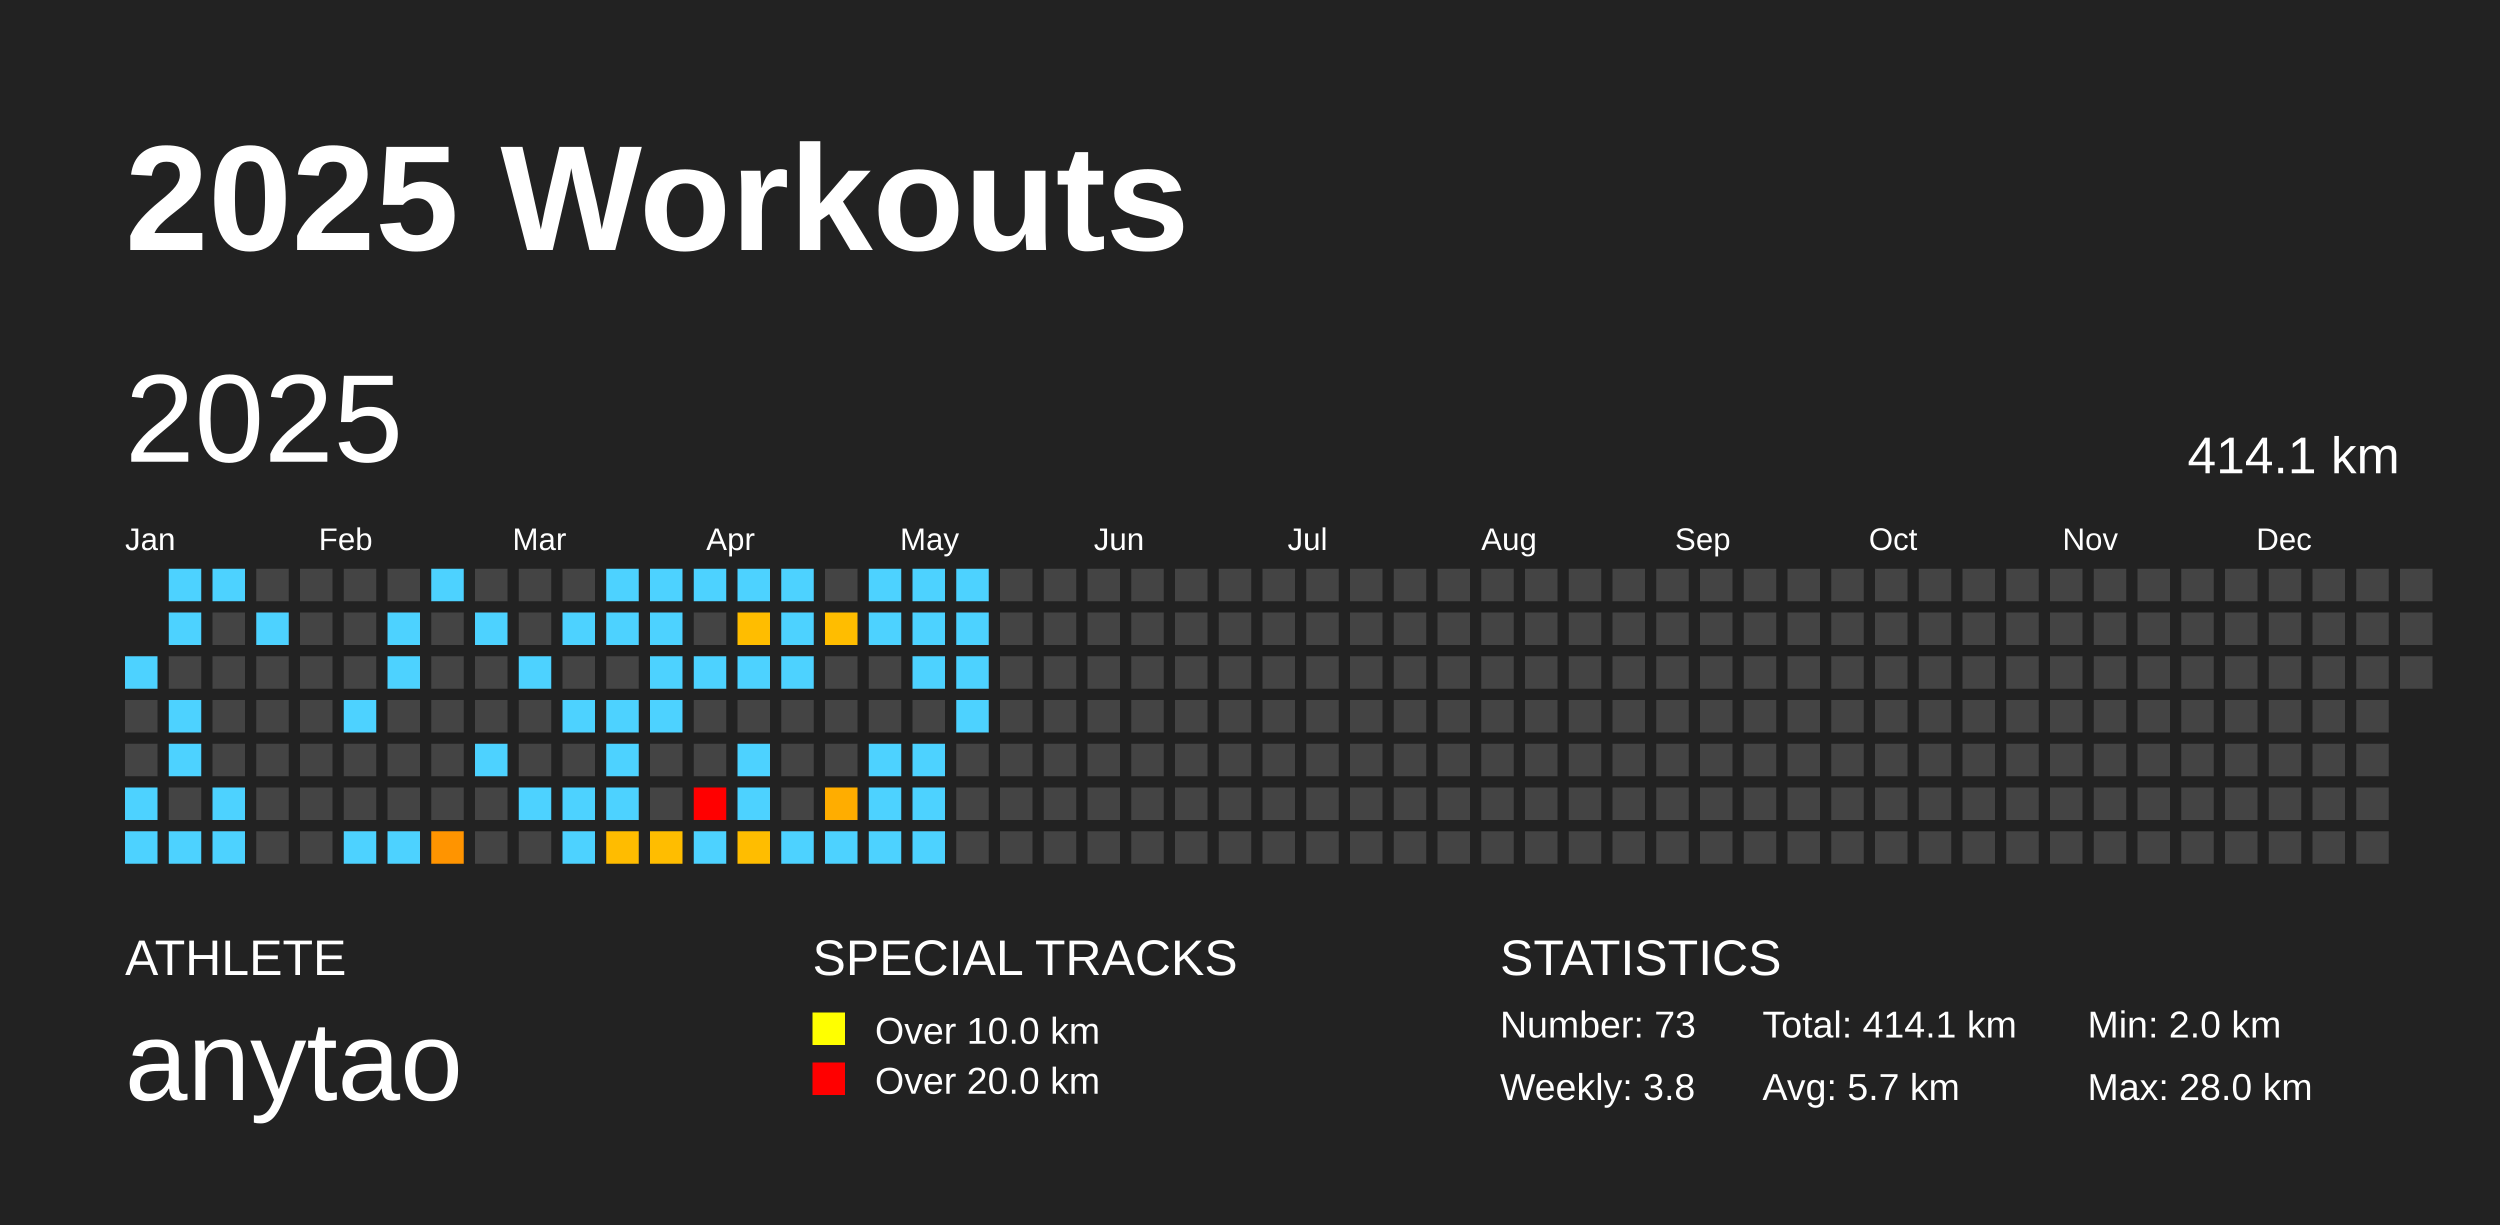
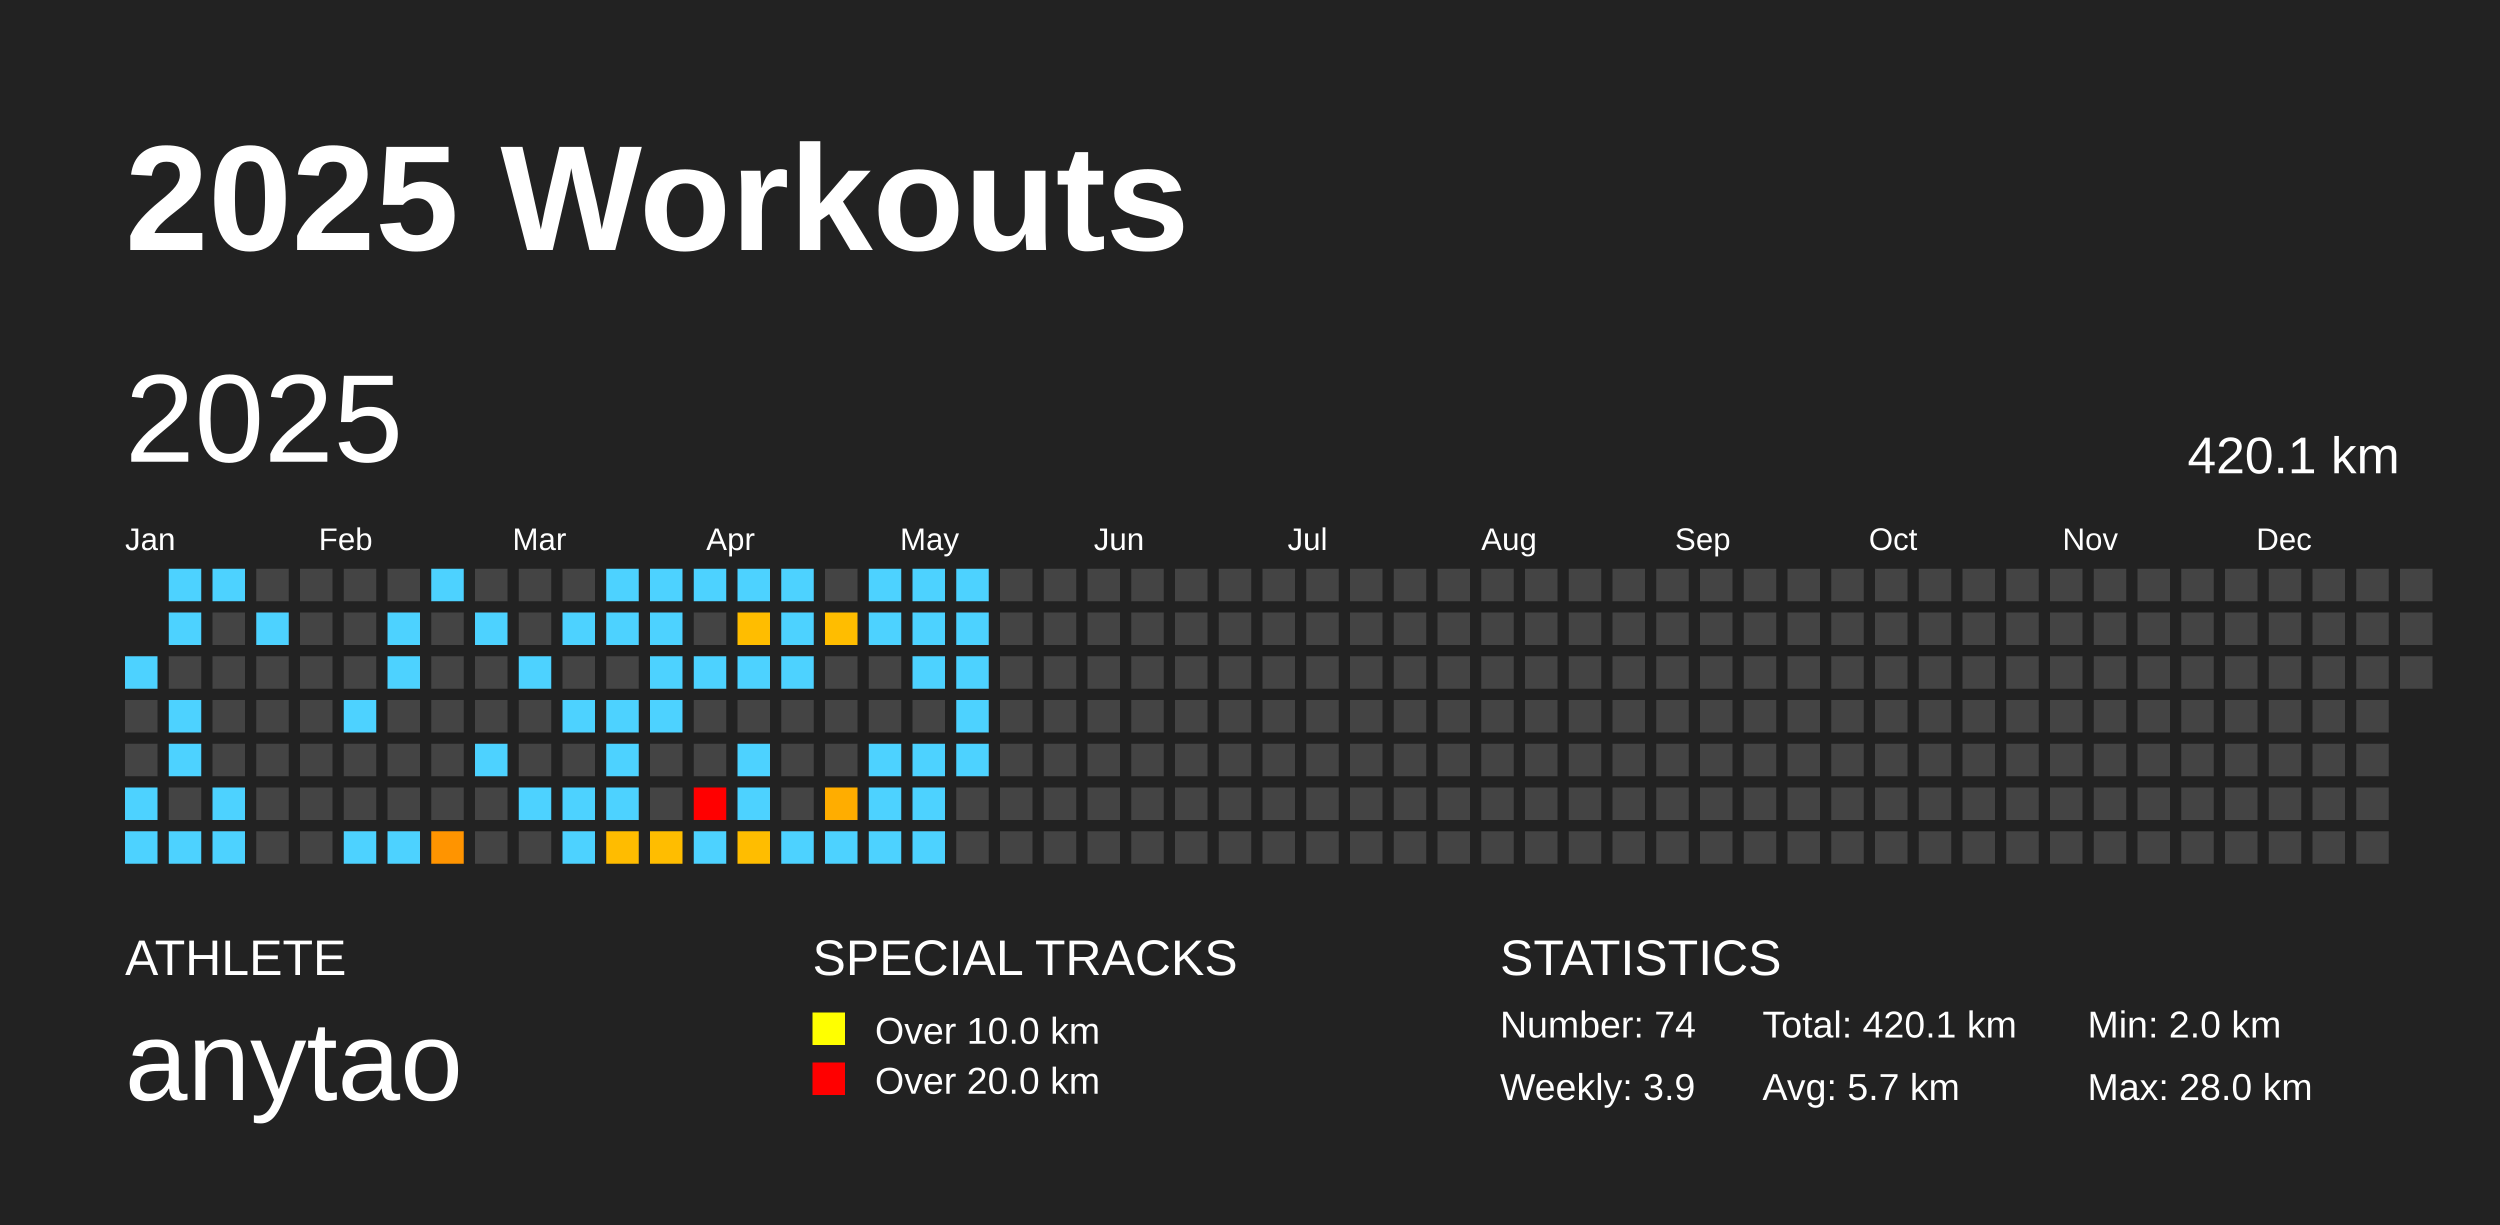
<svg xmlns="http://www.w3.org/2000/svg" baseProfile="full" height="98mm" version="1.1" viewBox="0,0,200,98" width="200mm">
  <defs />
  <rect fill="#222222" height="98" width="200" x="0" y="0" />
  <text fill="#FFFFFF" style="font-size:12px; font-family:Arial; font-weight:bold;" x="10" y="20">2025 Workouts</text>
  <text fill="#FFFFFF" style="font-size:4px; font-family:Arial" x="10" y="78">ATHLETE</text>
  <text fill="#FFFFFF" style="font-size:9px; font-family:Arial" x="10" y="88">anytao</text>
  <text fill="#FFFFFF" style="font-size:4px; font-family:Arial" x="65" y="78">SPECIAL TRACKS</text>
  <rect fill="yellow" height="2.6" width="2.6" x="65" y="81" />
  <text fill="#FFFFFF" style="font-size:3px; font-family:Arial" x="70" y="83.5">Over 10.0 km</text>
  <rect fill="red" height="2.6" width="2.6" x="65" y="85" />
  <text fill="#FFFFFF" style="font-size:3px; font-family:Arial" x="70" y="87.5">Over 20.0 km</text>
  <text fill="#FFFFFF" style="font-size:4px; font-family:Arial" x="120" y="78">STATISTICS</text>
-   <text fill="#FFFFFF" style="font-size:3px; font-family:Arial" x="120" y="83">Number: 73</text>
-   <text fill="#FFFFFF" style="font-size:3px; font-family:Arial" x="120" y="88">Weekly: 3.8</text>
-   <text fill="#FFFFFF" style="font-size:3px; font-family:Arial" x="141" y="83">Total: 414.1 km</text>
+   <text fill="#FFFFFF" style="font-size:3px; font-family:Arial" x="120" y="83">Number: 74</text>
+   <text fill="#FFFFFF" style="font-size:3px; font-family:Arial" x="120" y="88">Weekly: 3.9</text>
+   <text fill="#FFFFFF" style="font-size:3px; font-family:Arial" x="141" y="83">Total: 420.1 km</text>
  <text fill="#FFFFFF" style="font-size:3px; font-family:Arial" x="141" y="88">Avg: 5.7 km</text>
  <text fill="#FFFFFF" style="font-size:3px; font-family:Arial" x="167" y="83">Min: 2.0 km</text>
  <text fill="#FFFFFF" style="font-size:3px; font-family:Arial" x="167" y="88">Max: 28.0 km</text>
  <text dominant-baseline="hanging" fill="#FFFFFF" style="font-size:10.0px; font-family:Arial;" x="10" y="30">2025</text>
-   <text dominant-baseline="hanging" fill="#FFFFFF" style="font-size:4.125px; font-family:Arial;" x="175" y="35">414.1 km</text>
+   <text dominant-baseline="hanging" fill="#FFFFFF" style="font-size:4.125px; font-family:Arial;" x="175" y="35">420.1 km</text>
  <text fill="#FFFFFF" style="font-size:2.5px; font-family:Arial" x="10.0" y="44">Jan</text>
  <text fill="#FFFFFF" style="font-size:2.5px; font-family:Arial" x="25.5" y="44">Feb</text>
  <text fill="#FFFFFF" style="font-size:2.5px; font-family:Arial" x="41.0" y="44">Mar</text>
  <text fill="#FFFFFF" style="font-size:2.5px; font-family:Arial" x="56.5" y="44">Apr</text>
  <text fill="#FFFFFF" style="font-size:2.5px; font-family:Arial" x="72.0" y="44">May</text>
  <text fill="#FFFFFF" style="font-size:2.5px; font-family:Arial" x="87.5" y="44">Jun</text>
  <text fill="#FFFFFF" style="font-size:2.5px; font-family:Arial" x="103.0" y="44">Jul</text>
  <text fill="#FFFFFF" style="font-size:2.5px; font-family:Arial" x="118.5" y="44">Aug</text>
  <text fill="#FFFFFF" style="font-size:2.5px; font-family:Arial" x="134.0" y="44">Sep</text>
  <text fill="#FFFFFF" style="font-size:2.5px; font-family:Arial" x="149.5" y="44">Oct</text>
  <text fill="#FFFFFF" style="font-size:2.5px; font-family:Arial" x="165.0" y="44">Nov</text>
  <text fill="#FFFFFF" style="font-size:2.5px; font-family:Arial" x="180.5" y="44">Dec</text>
  <rect fill="#4dd2ff" height="2.6" width="2.6" x="10.0" y="52.5" />
  <rect fill="#444444" height="2.6" width="2.6" x="10.0" y="56.0" />
  <rect fill="#444444" height="2.6" width="2.6" x="10.0" y="59.5" />
  <rect fill="#4dd2ff" height="2.6" width="2.6" x="10.0" y="63.0" />
  <rect fill="#4dd2ff" height="2.6" width="2.6" x="10.0" y="66.5" />
  <rect fill="#4dd2ff" height="2.6" width="2.6" x="13.5" y="45.5" />
  <rect fill="#4dd2ff" height="2.6" width="2.6" x="13.5" y="49.0" />
  <rect fill="#444444" height="2.6" width="2.6" x="13.5" y="52.5" />
  <rect fill="#4dd2ff" height="2.6" width="2.6" x="13.5" y="56.0" />
  <rect fill="#4dd2ff" height="2.6" width="2.6" x="13.5" y="59.5" />
  <rect fill="#444444" height="2.6" width="2.6" x="13.5" y="63.0" />
  <rect fill="#4dd2ff" height="2.6" width="2.6" x="13.5" y="66.5" />
  <rect fill="#4dd2ff" height="2.6" width="2.6" x="17.0" y="45.5" />
  <rect fill="#444444" height="2.6" width="2.6" x="17.0" y="49.0" />
  <rect fill="#444444" height="2.6" width="2.6" x="17.0" y="52.5" />
  <rect fill="#444444" height="2.6" width="2.6" x="17.0" y="56.0" />
  <rect fill="#444444" height="2.6" width="2.6" x="17.0" y="59.5" />
  <rect fill="#4dd2ff" height="2.6" width="2.6" x="17.0" y="63.0" />
  <rect fill="#4dd2ff" height="2.6" width="2.6" x="17.0" y="66.5" />
  <rect fill="#444444" height="2.6" width="2.6" x="20.5" y="45.5" />
  <rect fill="#4dd2ff" height="2.6" width="2.6" x="20.5" y="49.0" />
  <rect fill="#444444" height="2.6" width="2.6" x="20.5" y="52.5" />
  <rect fill="#444444" height="2.6" width="2.6" x="20.5" y="56.0" />
  <rect fill="#444444" height="2.6" width="2.6" x="20.5" y="59.5" />
  <rect fill="#444444" height="2.6" width="2.6" x="20.5" y="63.0" />
  <rect fill="#444444" height="2.6" width="2.6" x="20.5" y="66.5" />
  <rect fill="#444444" height="2.6" width="2.6" x="24.0" y="45.5" />
  <rect fill="#444444" height="2.6" width="2.6" x="24.0" y="49.0" />
  <rect fill="#444444" height="2.6" width="2.6" x="24.0" y="52.5" />
  <rect fill="#444444" height="2.6" width="2.6" x="24.0" y="56.0" />
  <rect fill="#444444" height="2.6" width="2.6" x="24.0" y="59.5" />
  <rect fill="#444444" height="2.6" width="2.6" x="24.0" y="63.0" />
  <rect fill="#444444" height="2.6" width="2.6" x="24.0" y="66.5" />
  <rect fill="#444444" height="2.6" width="2.6" x="27.5" y="45.5" />
  <rect fill="#444444" height="2.6" width="2.6" x="27.5" y="49.0" />
  <rect fill="#444444" height="2.6" width="2.6" x="27.5" y="52.5" />
  <rect fill="#4dd2ff" height="2.6" width="2.6" x="27.5" y="56.0" />
  <rect fill="#444444" height="2.6" width="2.6" x="27.5" y="59.5" />
  <rect fill="#444444" height="2.6" width="2.6" x="27.5" y="63.0" />
  <rect fill="#4dd2ff" height="2.6" width="2.6" x="27.5" y="66.5" />
  <rect fill="#444444" height="2.6" width="2.6" x="31.0" y="45.5" />
  <rect fill="#4dd2ff" height="2.6" width="2.6" x="31.0" y="49.0" />
  <rect fill="#4dd2ff" height="2.6" width="2.6" x="31.0" y="52.5" />
  <rect fill="#444444" height="2.6" width="2.6" x="31.0" y="56.0" />
  <rect fill="#444444" height="2.6" width="2.6" x="31.0" y="59.5" />
  <rect fill="#444444" height="2.6" width="2.6" x="31.0" y="63.0" />
  <rect fill="#4dd2ff" height="2.6" width="2.6" x="31.0" y="66.5" />
  <rect fill="#4dd2ff" height="2.6" width="2.6" x="34.5" y="45.5" />
  <rect fill="#444444" height="2.6" width="2.6" x="34.5" y="49.0" />
  <rect fill="#444444" height="2.6" width="2.6" x="34.5" y="52.5" />
  <rect fill="#444444" height="2.6" width="2.6" x="34.5" y="56.0" />
  <rect fill="#444444" height="2.6" width="2.6" x="34.5" y="59.5" />
  <rect fill="#444444" height="2.6" width="2.6" x="34.5" y="63.0" />
  <rect fill="#ff9400" height="2.6" width="2.6" x="34.5" y="66.5" />
  <rect fill="#444444" height="2.6" width="2.6" x="38.0" y="45.5" />
  <rect fill="#4dd2ff" height="2.6" width="2.6" x="38.0" y="49.0" />
  <rect fill="#444444" height="2.6" width="2.6" x="38.0" y="52.5" />
  <rect fill="#444444" height="2.6" width="2.6" x="38.0" y="56.0" />
  <rect fill="#4dd2ff" height="2.6" width="2.6" x="38.0" y="59.5" />
  <rect fill="#444444" height="2.6" width="2.6" x="38.0" y="63.0" />
  <rect fill="#444444" height="2.6" width="2.6" x="38.0" y="66.5" />
  <rect fill="#444444" height="2.6" width="2.6" x="41.5" y="45.5" />
  <rect fill="#444444" height="2.6" width="2.6" x="41.5" y="49.0" />
  <rect fill="#4dd2ff" height="2.6" width="2.6" x="41.5" y="52.5" />
  <rect fill="#444444" height="2.6" width="2.6" x="41.5" y="56.0" />
  <rect fill="#444444" height="2.6" width="2.6" x="41.5" y="59.5" />
  <rect fill="#4dd2ff" height="2.6" width="2.6" x="41.5" y="63.0" />
  <rect fill="#444444" height="2.6" width="2.6" x="41.5" y="66.5" />
  <rect fill="#444444" height="2.6" width="2.6" x="45.0" y="45.5" />
  <rect fill="#4dd2ff" height="2.6" width="2.6" x="45.0" y="49.0" />
  <rect fill="#444444" height="2.6" width="2.6" x="45.0" y="52.5" />
  <rect fill="#4dd2ff" height="2.6" width="2.6" x="45.0" y="56.0" />
  <rect fill="#444444" height="2.6" width="2.6" x="45.0" y="59.5" />
  <rect fill="#4dd2ff" height="2.6" width="2.6" x="45.0" y="63.0" />
  <rect fill="#4dd2ff" height="2.6" width="2.6" x="45.0" y="66.5" />
  <rect fill="#4dd2ff" height="2.6" width="2.6" x="48.5" y="45.5" />
  <rect fill="#4dd2ff" height="2.6" width="2.6" x="48.5" y="49.0" />
  <rect fill="#444444" height="2.6" width="2.6" x="48.5" y="52.5" />
  <rect fill="#4dd2ff" height="2.6" width="2.6" x="48.5" y="56.0" />
  <rect fill="#4dd2ff" height="2.6" width="2.6" x="48.5" y="59.5" />
  <rect fill="#4dd2ff" height="2.6" width="2.6" x="48.5" y="63.0" />
  <rect fill="#ffbc00" height="2.6" width="2.6" x="48.5" y="66.5" />
  <rect fill="#4dd2ff" height="2.6" width="2.6" x="52.0" y="45.5" />
  <rect fill="#4dd2ff" height="2.6" width="2.6" x="52.0" y="49.0" />
  <rect fill="#4dd2ff" height="2.6" width="2.6" x="52.0" y="52.5" />
  <rect fill="#4dd2ff" height="2.6" width="2.6" x="52.0" y="56.0" />
  <rect fill="#444444" height="2.6" width="2.6" x="52.0" y="59.5" />
  <rect fill="#444444" height="2.6" width="2.6" x="52.0" y="63.0" />
  <rect fill="#ffbd00" height="2.6" width="2.6" x="52.0" y="66.5" />
  <rect fill="#4dd2ff" height="2.6" width="2.6" x="55.5" y="45.5" />
  <rect fill="#444444" height="2.6" width="2.6" x="55.5" y="49.0" />
  <rect fill="#4dd2ff" height="2.6" width="2.6" x="55.5" y="52.5" />
  <rect fill="#444444" height="2.6" width="2.6" x="55.5" y="56.0" />
  <rect fill="#444444" height="2.6" width="2.6" x="55.5" y="59.5" />
  <rect fill="red" height="2.6" width="2.6" x="55.5" y="63.0" />
  <rect fill="#4dd2ff" height="2.6" width="2.6" x="55.5" y="66.5" />
  <rect fill="#4dd2ff" height="2.6" width="2.6" x="59.0" y="45.5" />
  <rect fill="#ffbd00" height="2.6" width="2.6" x="59.0" y="49.0" />
  <rect fill="#4dd2ff" height="2.6" width="2.6" x="59.0" y="52.5" />
  <rect fill="#444444" height="2.6" width="2.6" x="59.0" y="56.0" />
  <rect fill="#4dd2ff" height="2.6" width="2.6" x="59.0" y="59.5" />
  <rect fill="#4dd2ff" height="2.6" width="2.6" x="59.0" y="63.0" />
  <rect fill="#ffbd00" height="2.6" width="2.6" x="59.0" y="66.5" />
  <rect fill="#4dd2ff" height="2.6" width="2.6" x="62.5" y="45.5" />
  <rect fill="#4dd2ff" height="2.6" width="2.6" x="62.5" y="49.0" />
  <rect fill="#4dd2ff" height="2.6" width="2.6" x="62.5" y="52.5" />
  <rect fill="#444444" height="2.6" width="2.6" x="62.5" y="56.0" />
  <rect fill="#444444" height="2.6" width="2.6" x="62.5" y="59.5" />
  <rect fill="#444444" height="2.6" width="2.6" x="62.5" y="63.0" />
  <rect fill="#4dd2ff" height="2.6" width="2.6" x="62.5" y="66.5" />
  <rect fill="#444444" height="2.6" width="2.6" x="66.0" y="45.5" />
  <rect fill="#ffbd00" height="2.6" width="2.6" x="66.0" y="49.0" />
  <rect fill="#444444" height="2.6" width="2.6" x="66.0" y="52.5" />
  <rect fill="#444444" height="2.6" width="2.6" x="66.0" y="56.0" />
  <rect fill="#444444" height="2.6" width="2.6" x="66.0" y="59.5" />
  <rect fill="#ffad00" height="2.6" width="2.6" x="66.0" y="63.0" />
  <rect fill="#4dd2ff" height="2.6" width="2.6" x="66.0" y="66.5" />
  <rect fill="#4dd2ff" height="2.6" width="2.6" x="69.5" y="45.5" />
  <rect fill="#4dd2ff" height="2.6" width="2.6" x="69.5" y="49.0" />
  <rect fill="#444444" height="2.6" width="2.6" x="69.5" y="52.5" />
  <rect fill="#444444" height="2.6" width="2.6" x="69.5" y="56.0" />
  <rect fill="#4dd2ff" height="2.6" width="2.6" x="69.5" y="59.5" />
  <rect fill="#4dd2ff" height="2.6" width="2.6" x="69.5" y="63.0" />
  <rect fill="#4dd2ff" height="2.6" width="2.6" x="69.5" y="66.5" />
  <rect fill="#4dd2ff" height="2.6" width="2.6" x="73.0" y="45.5" />
  <rect fill="#4dd2ff" height="2.6" width="2.6" x="73.0" y="49.0" />
  <rect fill="#4dd2ff" height="2.6" width="2.6" x="73.0" y="52.5" />
  <rect fill="#444444" height="2.6" width="2.6" x="73.0" y="56.0" />
  <rect fill="#4dd2ff" height="2.6" width="2.6" x="73.0" y="59.5" />
  <rect fill="#4dd2ff" height="2.6" width="2.6" x="73.0" y="63.0" />
  <rect fill="#4dd2ff" height="2.6" width="2.6" x="73.0" y="66.5" />
  <rect fill="#4dd2ff" height="2.6" width="2.6" x="76.5" y="45.5" />
  <rect fill="#4dd2ff" height="2.6" width="2.6" x="76.5" y="49.0" />
  <rect fill="#4dd2ff" height="2.6" width="2.6" x="76.5" y="52.5" />
  <rect fill="#4dd2ff" height="2.6" width="2.6" x="76.5" y="56.0" />
-   <rect fill="#444444" height="2.6" width="2.6" x="76.5" y="59.5" />
+   <rect fill="#4dd2ff" height="2.6" width="2.6" x="76.5" y="59.5" />
  <rect fill="#444444" height="2.6" width="2.6" x="76.5" y="63.0" />
  <rect fill="#444444" height="2.6" width="2.6" x="76.5" y="66.5" />
  <rect fill="#444444" height="2.6" width="2.6" x="80.0" y="45.5" />
  <rect fill="#444444" height="2.6" width="2.6" x="80.0" y="49.0" />
  <rect fill="#444444" height="2.6" width="2.6" x="80.0" y="52.5" />
  <rect fill="#444444" height="2.6" width="2.6" x="80.0" y="56.0" />
  <rect fill="#444444" height="2.6" width="2.6" x="80.0" y="59.5" />
  <rect fill="#444444" height="2.6" width="2.6" x="80.0" y="63.0" />
  <rect fill="#444444" height="2.6" width="2.6" x="80.0" y="66.5" />
  <rect fill="#444444" height="2.6" width="2.6" x="83.5" y="45.5" />
  <rect fill="#444444" height="2.6" width="2.6" x="83.5" y="49.0" />
  <rect fill="#444444" height="2.6" width="2.6" x="83.5" y="52.5" />
  <rect fill="#444444" height="2.6" width="2.6" x="83.5" y="56.0" />
  <rect fill="#444444" height="2.6" width="2.6" x="83.5" y="59.5" />
  <rect fill="#444444" height="2.6" width="2.6" x="83.5" y="63.0" />
  <rect fill="#444444" height="2.6" width="2.6" x="83.5" y="66.5" />
  <rect fill="#444444" height="2.6" width="2.6" x="87.0" y="45.5" />
  <rect fill="#444444" height="2.6" width="2.6" x="87.0" y="49.0" />
  <rect fill="#444444" height="2.6" width="2.6" x="87.0" y="52.5" />
  <rect fill="#444444" height="2.6" width="2.6" x="87.0" y="56.0" />
  <rect fill="#444444" height="2.6" width="2.6" x="87.0" y="59.5" />
  <rect fill="#444444" height="2.6" width="2.6" x="87.0" y="63.0" />
  <rect fill="#444444" height="2.6" width="2.6" x="87.0" y="66.5" />
  <rect fill="#444444" height="2.6" width="2.6" x="90.5" y="45.5" />
  <rect fill="#444444" height="2.6" width="2.6" x="90.5" y="49.0" />
  <rect fill="#444444" height="2.6" width="2.6" x="90.5" y="52.5" />
  <rect fill="#444444" height="2.6" width="2.6" x="90.5" y="56.0" />
  <rect fill="#444444" height="2.6" width="2.6" x="90.5" y="59.5" />
  <rect fill="#444444" height="2.6" width="2.6" x="90.5" y="63.0" />
  <rect fill="#444444" height="2.6" width="2.6" x="90.5" y="66.5" />
  <rect fill="#444444" height="2.6" width="2.6" x="94.0" y="45.5" />
  <rect fill="#444444" height="2.6" width="2.6" x="94.0" y="49.0" />
  <rect fill="#444444" height="2.6" width="2.6" x="94.0" y="52.5" />
  <rect fill="#444444" height="2.6" width="2.6" x="94.0" y="56.0" />
  <rect fill="#444444" height="2.6" width="2.6" x="94.0" y="59.5" />
  <rect fill="#444444" height="2.6" width="2.6" x="94.0" y="63.0" />
  <rect fill="#444444" height="2.6" width="2.6" x="94.0" y="66.5" />
  <rect fill="#444444" height="2.6" width="2.6" x="97.5" y="45.5" />
  <rect fill="#444444" height="2.6" width="2.6" x="97.5" y="49.0" />
  <rect fill="#444444" height="2.6" width="2.6" x="97.5" y="52.5" />
  <rect fill="#444444" height="2.6" width="2.6" x="97.5" y="56.0" />
  <rect fill="#444444" height="2.6" width="2.6" x="97.5" y="59.5" />
  <rect fill="#444444" height="2.6" width="2.6" x="97.5" y="63.0" />
  <rect fill="#444444" height="2.6" width="2.6" x="97.5" y="66.5" />
  <rect fill="#444444" height="2.6" width="2.6" x="101.0" y="45.5" />
  <rect fill="#444444" height="2.6" width="2.6" x="101.0" y="49.0" />
  <rect fill="#444444" height="2.6" width="2.6" x="101.0" y="52.5" />
  <rect fill="#444444" height="2.6" width="2.6" x="101.0" y="56.0" />
  <rect fill="#444444" height="2.6" width="2.6" x="101.0" y="59.5" />
  <rect fill="#444444" height="2.6" width="2.6" x="101.0" y="63.0" />
  <rect fill="#444444" height="2.6" width="2.6" x="101.0" y="66.5" />
  <rect fill="#444444" height="2.6" width="2.6" x="104.5" y="45.5" />
  <rect fill="#444444" height="2.6" width="2.6" x="104.5" y="49.0" />
  <rect fill="#444444" height="2.6" width="2.6" x="104.5" y="52.5" />
  <rect fill="#444444" height="2.6" width="2.6" x="104.5" y="56.0" />
  <rect fill="#444444" height="2.6" width="2.6" x="104.5" y="59.5" />
  <rect fill="#444444" height="2.6" width="2.6" x="104.5" y="63.0" />
  <rect fill="#444444" height="2.6" width="2.6" x="104.5" y="66.5" />
  <rect fill="#444444" height="2.6" width="2.6" x="108.0" y="45.5" />
  <rect fill="#444444" height="2.6" width="2.6" x="108.0" y="49.0" />
  <rect fill="#444444" height="2.6" width="2.6" x="108.0" y="52.5" />
  <rect fill="#444444" height="2.6" width="2.6" x="108.0" y="56.0" />
  <rect fill="#444444" height="2.6" width="2.6" x="108.0" y="59.5" />
  <rect fill="#444444" height="2.6" width="2.6" x="108.0" y="63.0" />
  <rect fill="#444444" height="2.6" width="2.6" x="108.0" y="66.5" />
  <rect fill="#444444" height="2.6" width="2.6" x="111.5" y="45.5" />
  <rect fill="#444444" height="2.6" width="2.6" x="111.5" y="49.0" />
  <rect fill="#444444" height="2.6" width="2.6" x="111.5" y="52.5" />
  <rect fill="#444444" height="2.6" width="2.6" x="111.5" y="56.0" />
  <rect fill="#444444" height="2.6" width="2.6" x="111.5" y="59.5" />
  <rect fill="#444444" height="2.6" width="2.6" x="111.5" y="63.0" />
  <rect fill="#444444" height="2.6" width="2.6" x="111.5" y="66.5" />
  <rect fill="#444444" height="2.6" width="2.6" x="115.0" y="45.5" />
  <rect fill="#444444" height="2.6" width="2.6" x="115.0" y="49.0" />
  <rect fill="#444444" height="2.6" width="2.6" x="115.0" y="52.5" />
  <rect fill="#444444" height="2.6" width="2.6" x="115.0" y="56.0" />
  <rect fill="#444444" height="2.6" width="2.6" x="115.0" y="59.5" />
  <rect fill="#444444" height="2.6" width="2.6" x="115.0" y="63.0" />
  <rect fill="#444444" height="2.6" width="2.6" x="115.0" y="66.5" />
  <rect fill="#444444" height="2.6" width="2.6" x="118.5" y="45.5" />
  <rect fill="#444444" height="2.6" width="2.6" x="118.5" y="49.0" />
  <rect fill="#444444" height="2.6" width="2.6" x="118.5" y="52.5" />
  <rect fill="#444444" height="2.6" width="2.6" x="118.5" y="56.0" />
  <rect fill="#444444" height="2.6" width="2.6" x="118.5" y="59.5" />
  <rect fill="#444444" height="2.6" width="2.6" x="118.5" y="63.0" />
  <rect fill="#444444" height="2.6" width="2.6" x="118.5" y="66.5" />
  <rect fill="#444444" height="2.6" width="2.6" x="122.0" y="45.5" />
  <rect fill="#444444" height="2.6" width="2.6" x="122.0" y="49.0" />
  <rect fill="#444444" height="2.6" width="2.6" x="122.0" y="52.5" />
  <rect fill="#444444" height="2.6" width="2.6" x="122.0" y="56.0" />
  <rect fill="#444444" height="2.6" width="2.6" x="122.0" y="59.5" />
  <rect fill="#444444" height="2.6" width="2.6" x="122.0" y="63.0" />
  <rect fill="#444444" height="2.6" width="2.6" x="122.0" y="66.5" />
  <rect fill="#444444" height="2.6" width="2.6" x="125.5" y="45.5" />
  <rect fill="#444444" height="2.6" width="2.6" x="125.5" y="49.0" />
  <rect fill="#444444" height="2.6" width="2.6" x="125.5" y="52.5" />
  <rect fill="#444444" height="2.6" width="2.6" x="125.5" y="56.0" />
  <rect fill="#444444" height="2.6" width="2.6" x="125.5" y="59.5" />
  <rect fill="#444444" height="2.6" width="2.6" x="125.5" y="63.0" />
  <rect fill="#444444" height="2.6" width="2.6" x="125.5" y="66.5" />
  <rect fill="#444444" height="2.6" width="2.6" x="129.0" y="45.5" />
  <rect fill="#444444" height="2.6" width="2.6" x="129.0" y="49.0" />
  <rect fill="#444444" height="2.6" width="2.6" x="129.0" y="52.5" />
  <rect fill="#444444" height="2.6" width="2.6" x="129.0" y="56.0" />
  <rect fill="#444444" height="2.6" width="2.6" x="129.0" y="59.5" />
  <rect fill="#444444" height="2.6" width="2.6" x="129.0" y="63.0" />
  <rect fill="#444444" height="2.6" width="2.6" x="129.0" y="66.5" />
  <rect fill="#444444" height="2.6" width="2.6" x="132.5" y="45.5" />
  <rect fill="#444444" height="2.6" width="2.6" x="132.5" y="49.0" />
  <rect fill="#444444" height="2.6" width="2.6" x="132.5" y="52.5" />
  <rect fill="#444444" height="2.6" width="2.6" x="132.5" y="56.0" />
  <rect fill="#444444" height="2.6" width="2.6" x="132.5" y="59.5" />
  <rect fill="#444444" height="2.6" width="2.6" x="132.5" y="63.0" />
  <rect fill="#444444" height="2.6" width="2.6" x="132.5" y="66.5" />
  <rect fill="#444444" height="2.6" width="2.6" x="136.0" y="45.5" />
  <rect fill="#444444" height="2.6" width="2.6" x="136.0" y="49.0" />
  <rect fill="#444444" height="2.6" width="2.6" x="136.0" y="52.5" />
  <rect fill="#444444" height="2.6" width="2.6" x="136.0" y="56.0" />
  <rect fill="#444444" height="2.6" width="2.6" x="136.0" y="59.5" />
  <rect fill="#444444" height="2.6" width="2.6" x="136.0" y="63.0" />
  <rect fill="#444444" height="2.6" width="2.6" x="136.0" y="66.5" />
  <rect fill="#444444" height="2.6" width="2.6" x="139.5" y="45.5" />
  <rect fill="#444444" height="2.6" width="2.6" x="139.5" y="49.0" />
  <rect fill="#444444" height="2.6" width="2.6" x="139.5" y="52.5" />
  <rect fill="#444444" height="2.6" width="2.6" x="139.5" y="56.0" />
  <rect fill="#444444" height="2.6" width="2.6" x="139.5" y="59.5" />
  <rect fill="#444444" height="2.6" width="2.6" x="139.5" y="63.0" />
  <rect fill="#444444" height="2.6" width="2.6" x="139.5" y="66.5" />
  <rect fill="#444444" height="2.6" width="2.6" x="143.0" y="45.5" />
  <rect fill="#444444" height="2.6" width="2.6" x="143.0" y="49.0" />
  <rect fill="#444444" height="2.6" width="2.6" x="143.0" y="52.5" />
  <rect fill="#444444" height="2.6" width="2.6" x="143.0" y="56.0" />
  <rect fill="#444444" height="2.6" width="2.6" x="143.0" y="59.5" />
  <rect fill="#444444" height="2.6" width="2.6" x="143.0" y="63.0" />
  <rect fill="#444444" height="2.6" width="2.6" x="143.0" y="66.5" />
  <rect fill="#444444" height="2.6" width="2.6" x="146.5" y="45.5" />
  <rect fill="#444444" height="2.6" width="2.6" x="146.5" y="49.0" />
  <rect fill="#444444" height="2.6" width="2.6" x="146.5" y="52.5" />
  <rect fill="#444444" height="2.6" width="2.6" x="146.5" y="56.0" />
  <rect fill="#444444" height="2.6" width="2.6" x="146.5" y="59.5" />
  <rect fill="#444444" height="2.6" width="2.6" x="146.5" y="63.0" />
  <rect fill="#444444" height="2.6" width="2.6" x="146.5" y="66.5" />
  <rect fill="#444444" height="2.6" width="2.6" x="150.0" y="45.5" />
  <rect fill="#444444" height="2.6" width="2.6" x="150.0" y="49.0" />
  <rect fill="#444444" height="2.6" width="2.6" x="150.0" y="52.5" />
  <rect fill="#444444" height="2.6" width="2.6" x="150.0" y="56.0" />
  <rect fill="#444444" height="2.6" width="2.6" x="150.0" y="59.5" />
  <rect fill="#444444" height="2.6" width="2.6" x="150.0" y="63.0" />
  <rect fill="#444444" height="2.6" width="2.6" x="150.0" y="66.5" />
  <rect fill="#444444" height="2.6" width="2.6" x="153.5" y="45.5" />
  <rect fill="#444444" height="2.6" width="2.6" x="153.5" y="49.0" />
  <rect fill="#444444" height="2.6" width="2.6" x="153.5" y="52.5" />
  <rect fill="#444444" height="2.6" width="2.6" x="153.5" y="56.0" />
  <rect fill="#444444" height="2.6" width="2.6" x="153.5" y="59.5" />
  <rect fill="#444444" height="2.6" width="2.6" x="153.5" y="63.0" />
  <rect fill="#444444" height="2.6" width="2.6" x="153.5" y="66.5" />
  <rect fill="#444444" height="2.6" width="2.6" x="157.0" y="45.5" />
  <rect fill="#444444" height="2.6" width="2.6" x="157.0" y="49.0" />
  <rect fill="#444444" height="2.6" width="2.6" x="157.0" y="52.5" />
  <rect fill="#444444" height="2.6" width="2.6" x="157.0" y="56.0" />
  <rect fill="#444444" height="2.6" width="2.6" x="157.0" y="59.5" />
  <rect fill="#444444" height="2.6" width="2.6" x="157.0" y="63.0" />
  <rect fill="#444444" height="2.6" width="2.6" x="157.0" y="66.5" />
  <rect fill="#444444" height="2.6" width="2.6" x="160.5" y="45.5" />
  <rect fill="#444444" height="2.6" width="2.6" x="160.5" y="49.0" />
  <rect fill="#444444" height="2.6" width="2.6" x="160.5" y="52.5" />
  <rect fill="#444444" height="2.6" width="2.6" x="160.5" y="56.0" />
  <rect fill="#444444" height="2.6" width="2.6" x="160.5" y="59.5" />
  <rect fill="#444444" height="2.6" width="2.6" x="160.5" y="63.0" />
  <rect fill="#444444" height="2.6" width="2.6" x="160.5" y="66.5" />
  <rect fill="#444444" height="2.6" width="2.6" x="164.0" y="45.5" />
  <rect fill="#444444" height="2.6" width="2.6" x="164.0" y="49.0" />
  <rect fill="#444444" height="2.6" width="2.6" x="164.0" y="52.5" />
  <rect fill="#444444" height="2.6" width="2.6" x="164.0" y="56.0" />
  <rect fill="#444444" height="2.6" width="2.6" x="164.0" y="59.5" />
  <rect fill="#444444" height="2.6" width="2.6" x="164.0" y="63.0" />
  <rect fill="#444444" height="2.6" width="2.6" x="164.0" y="66.5" />
  <rect fill="#444444" height="2.6" width="2.6" x="167.5" y="45.5" />
  <rect fill="#444444" height="2.6" width="2.6" x="167.5" y="49.0" />
  <rect fill="#444444" height="2.6" width="2.6" x="167.5" y="52.5" />
  <rect fill="#444444" height="2.6" width="2.6" x="167.5" y="56.0" />
  <rect fill="#444444" height="2.6" width="2.6" x="167.5" y="59.5" />
  <rect fill="#444444" height="2.6" width="2.6" x="167.5" y="63.0" />
  <rect fill="#444444" height="2.6" width="2.6" x="167.5" y="66.5" />
  <rect fill="#444444" height="2.6" width="2.6" x="171.0" y="45.5" />
  <rect fill="#444444" height="2.6" width="2.6" x="171.0" y="49.0" />
  <rect fill="#444444" height="2.6" width="2.6" x="171.0" y="52.5" />
  <rect fill="#444444" height="2.6" width="2.6" x="171.0" y="56.0" />
  <rect fill="#444444" height="2.6" width="2.6" x="171.0" y="59.5" />
  <rect fill="#444444" height="2.6" width="2.6" x="171.0" y="63.0" />
  <rect fill="#444444" height="2.6" width="2.6" x="171.0" y="66.5" />
  <rect fill="#444444" height="2.6" width="2.6" x="174.5" y="45.5" />
  <rect fill="#444444" height="2.6" width="2.6" x="174.5" y="49.0" />
  <rect fill="#444444" height="2.6" width="2.6" x="174.5" y="52.5" />
  <rect fill="#444444" height="2.6" width="2.6" x="174.5" y="56.0" />
  <rect fill="#444444" height="2.6" width="2.6" x="174.5" y="59.5" />
  <rect fill="#444444" height="2.6" width="2.6" x="174.5" y="63.0" />
  <rect fill="#444444" height="2.6" width="2.6" x="174.5" y="66.5" />
  <rect fill="#444444" height="2.6" width="2.6" x="178.0" y="45.5" />
  <rect fill="#444444" height="2.6" width="2.6" x="178.0" y="49.0" />
  <rect fill="#444444" height="2.6" width="2.6" x="178.0" y="52.5" />
  <rect fill="#444444" height="2.6" width="2.6" x="178.0" y="56.0" />
  <rect fill="#444444" height="2.6" width="2.6" x="178.0" y="59.5" />
  <rect fill="#444444" height="2.6" width="2.6" x="178.0" y="63.0" />
  <rect fill="#444444" height="2.6" width="2.6" x="178.0" y="66.5" />
  <rect fill="#444444" height="2.6" width="2.6" x="181.5" y="45.5" />
  <rect fill="#444444" height="2.6" width="2.6" x="181.5" y="49.0" />
  <rect fill="#444444" height="2.6" width="2.6" x="181.5" y="52.5" />
  <rect fill="#444444" height="2.6" width="2.6" x="181.5" y="56.0" />
  <rect fill="#444444" height="2.6" width="2.6" x="181.5" y="59.5" />
  <rect fill="#444444" height="2.6" width="2.6" x="181.5" y="63.0" />
  <rect fill="#444444" height="2.6" width="2.6" x="181.5" y="66.5" />
  <rect fill="#444444" height="2.6" width="2.6" x="185.0" y="45.5" />
  <rect fill="#444444" height="2.6" width="2.6" x="185.0" y="49.0" />
  <rect fill="#444444" height="2.6" width="2.6" x="185.0" y="52.5" />
  <rect fill="#444444" height="2.6" width="2.6" x="185.0" y="56.0" />
  <rect fill="#444444" height="2.6" width="2.6" x="185.0" y="59.5" />
  <rect fill="#444444" height="2.6" width="2.6" x="185.0" y="63.0" />
  <rect fill="#444444" height="2.6" width="2.6" x="185.0" y="66.5" />
  <rect fill="#444444" height="2.6" width="2.6" x="188.5" y="45.5" />
  <rect fill="#444444" height="2.6" width="2.6" x="188.5" y="49.0" />
  <rect fill="#444444" height="2.6" width="2.6" x="188.5" y="52.5" />
  <rect fill="#444444" height="2.6" width="2.6" x="188.5" y="56.0" />
  <rect fill="#444444" height="2.6" width="2.6" x="188.5" y="59.5" />
  <rect fill="#444444" height="2.6" width="2.6" x="188.5" y="63.0" />
  <rect fill="#444444" height="2.6" width="2.6" x="188.5" y="66.5" />
  <rect fill="#444444" height="2.6" width="2.6" x="192.0" y="45.5" />
  <rect fill="#444444" height="2.6" width="2.6" x="192.0" y="49.0" />
  <rect fill="#444444" height="2.6" width="2.6" x="192.0" y="52.5" />
</svg>
